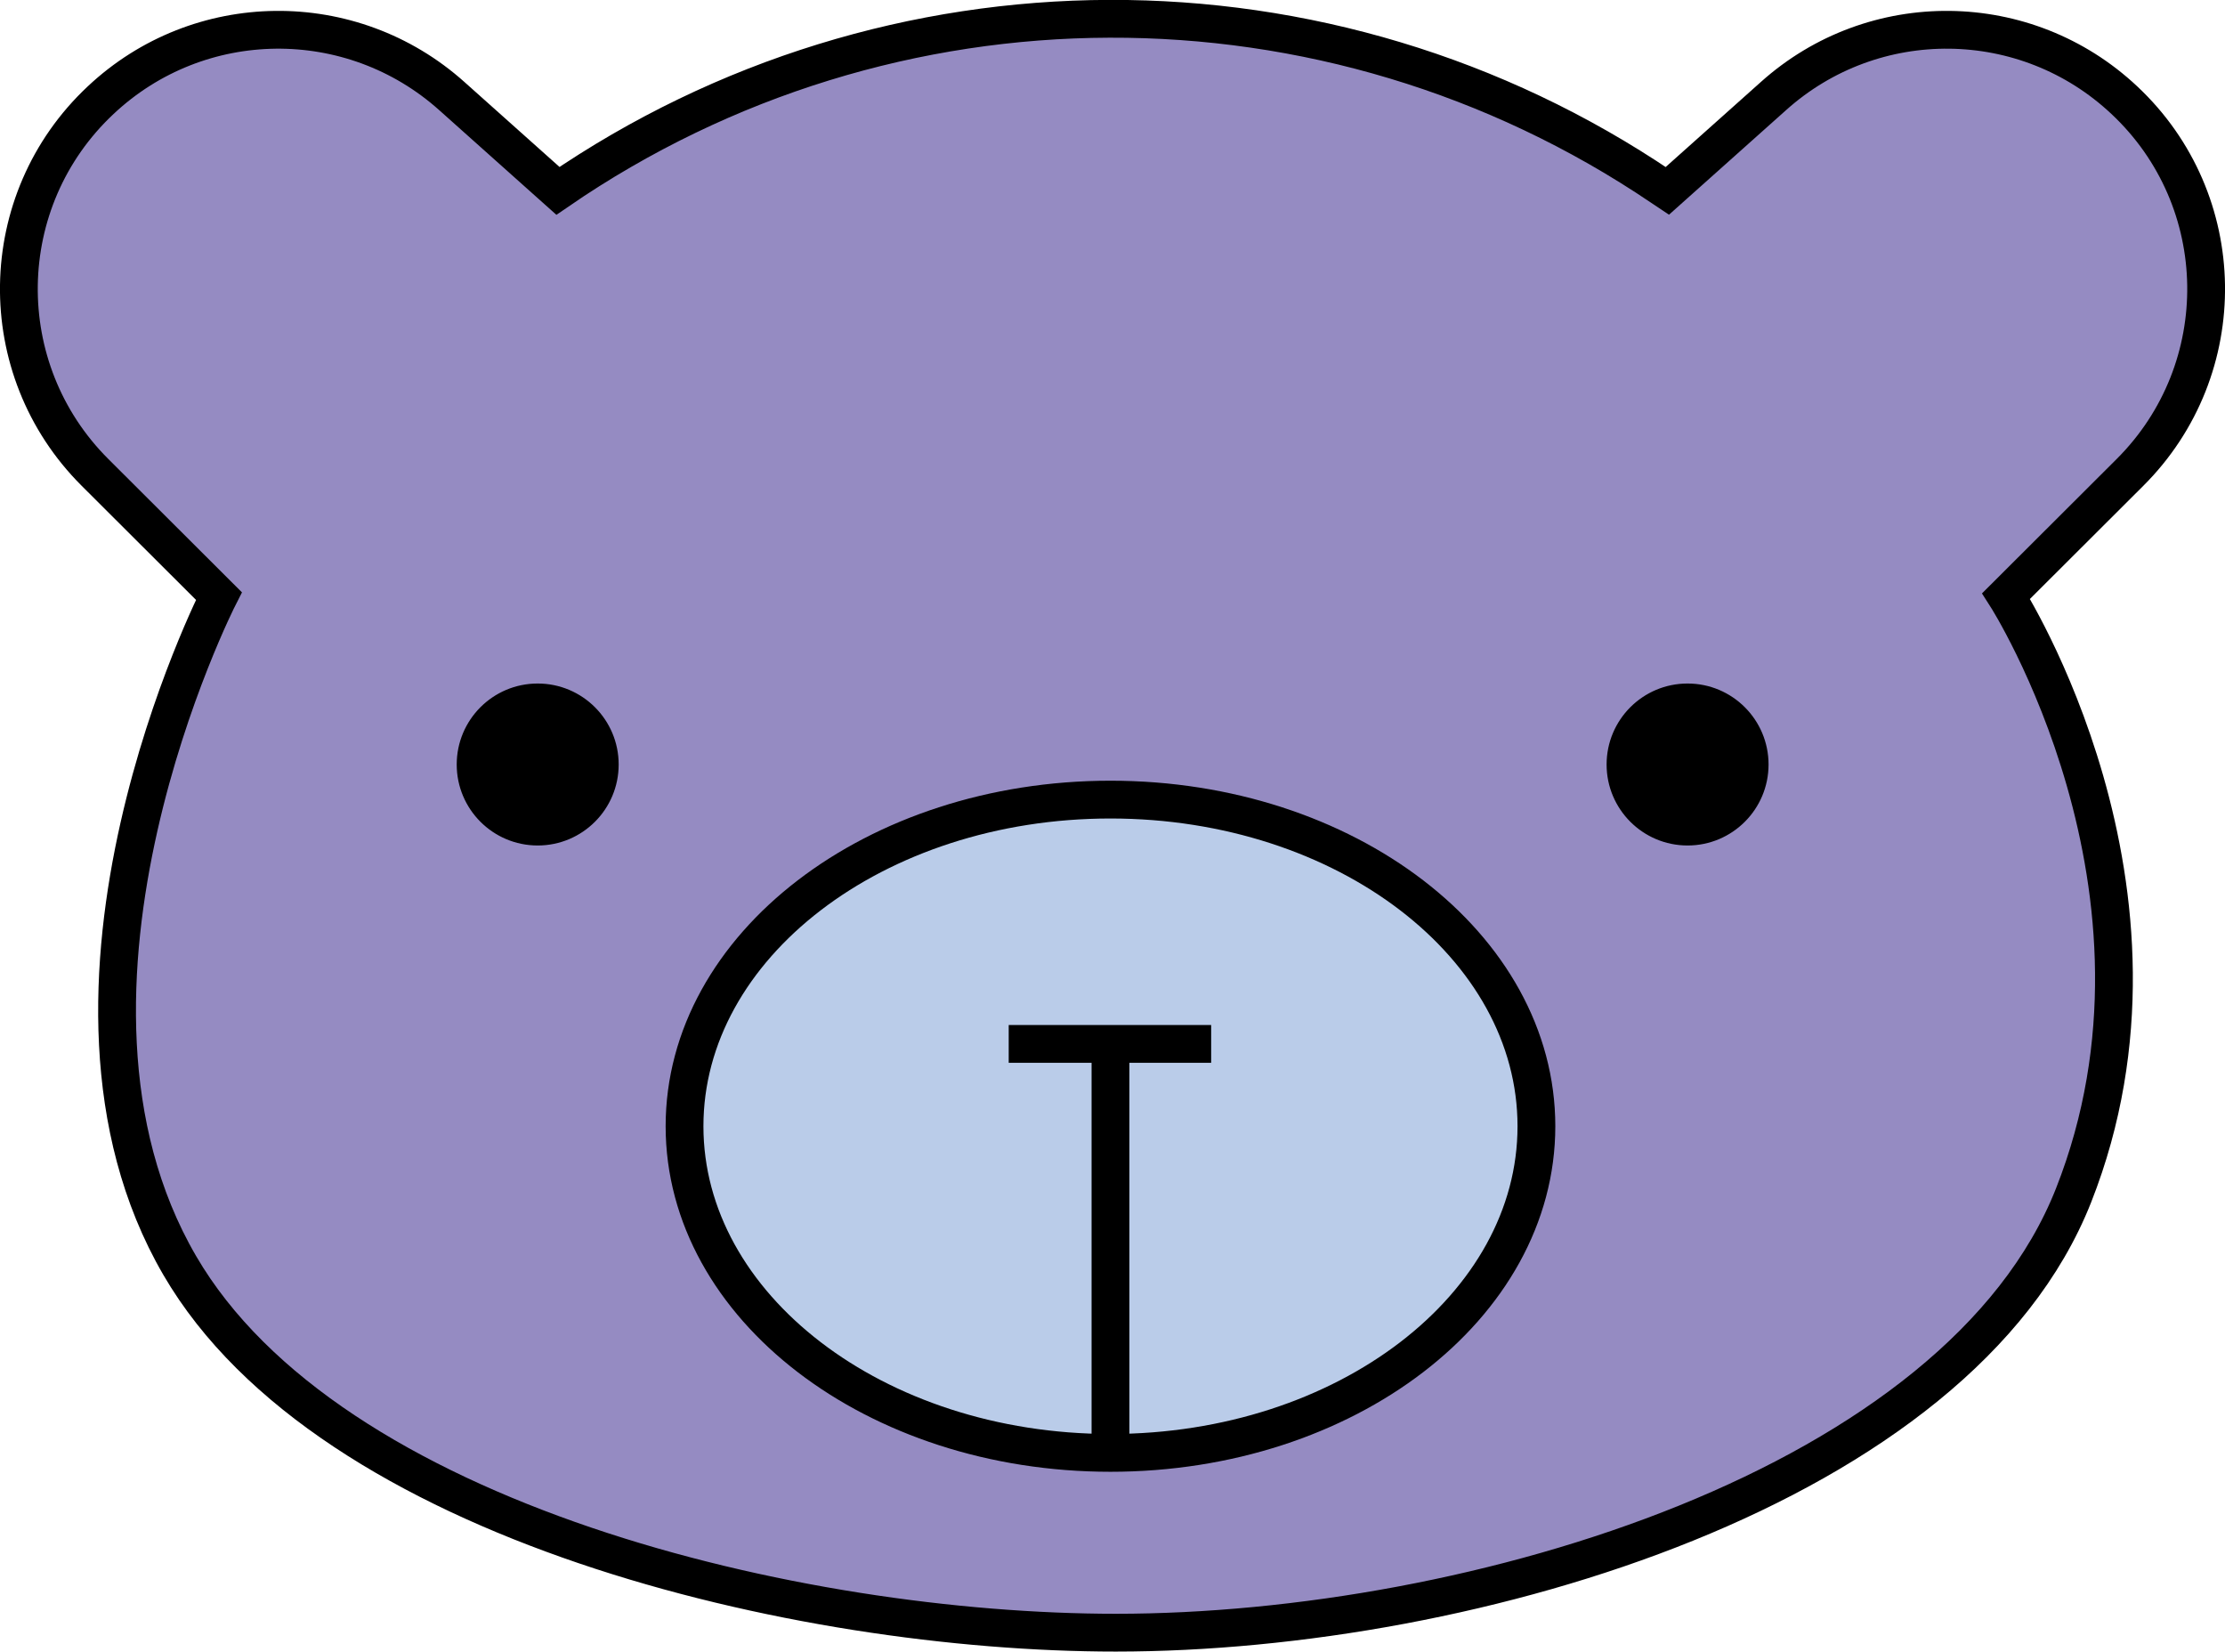
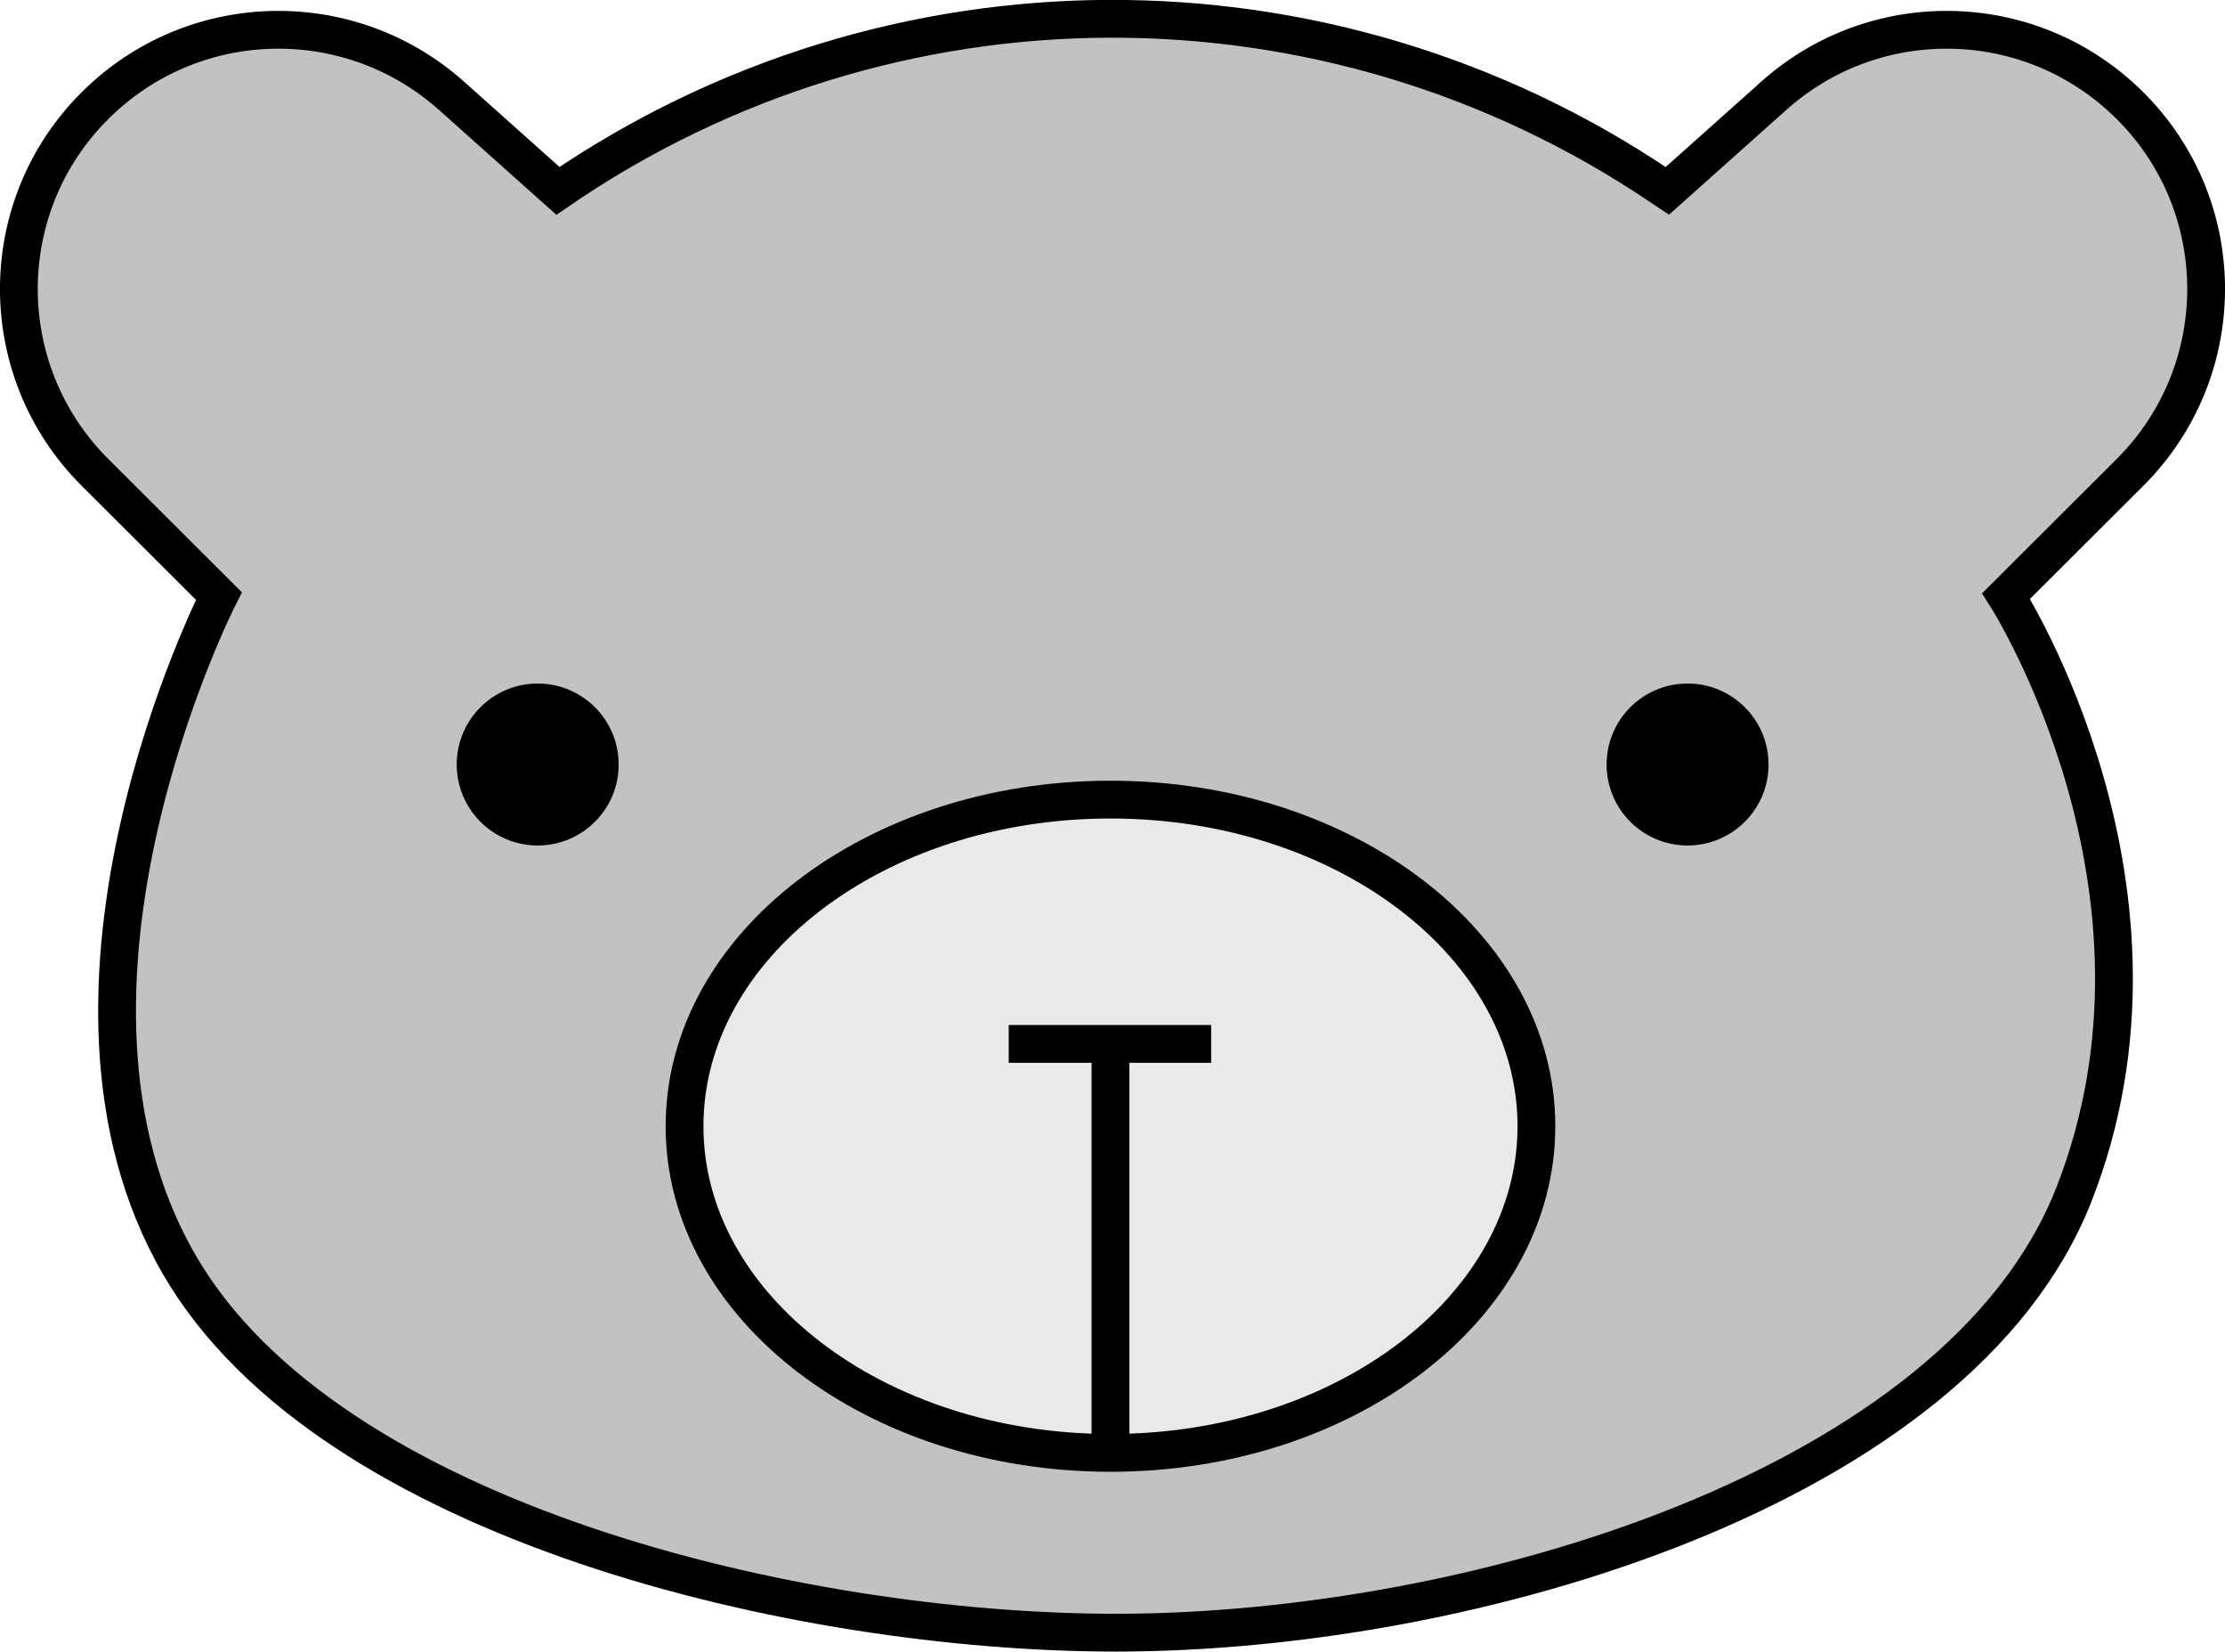
<svg xmlns="http://www.w3.org/2000/svg" version="1.1" id="Layer_2_1_" x="0px" y="0px" viewBox="0 0 824.3 611.8" style="enable-background:new 0 0 824.3 611.8;" xml:space="preserve">
  <style type="text/css">
- 	.st0{fill:#958BC2;stroke:#000000;stroke-width:14;stroke-miterlimit:10;}
+ 	.st0{fill:#C2C2C2;stroke:#000000;stroke-width:14;stroke-miterlimit:10;}
	.st1{stroke:#000000;stroke-width:3;stroke-miterlimit:10;}
- 	.st2{fill:#BACCE9;stroke:#000000;stroke-width:14;stroke-miterlimit:10;}
+ 	.st2{fill:#E9E9E9;stroke:#000000;stroke-width:14;stroke-miterlimit:10;}
	.st3{fill:none;stroke:#000000;stroke-width:14;stroke-miterlimit:10;}
</style>
  <path class="st0" d="M206.7,70.7L206.7,70.7c123.1-84.5,285.3-85,408.9-1.4l2.1,1.4L657,35.6c37.1-33.3,93.6-32.7,130,1.5l0,0  c39.6,37.1,40.5,99.6,2.1,137.9l-45.9,45.8c0,0,69.7,108.7,25,222c-42.5,107.7-221.8,162-354.8,162l0,0  c-117.6,0-291.4-40.9-346.8-136c-59.7-102.5,14.5-248,14.5-248L35.2,175C-3.2,136.7-2.3,74.2,37.3,37.1l0,0  c36.4-34.2,92.9-34.8,130.1-1.5L206.7,70.7z" />
  <circle class="st1" cx="199.2" cy="283.2" r="28.5" />
  <circle class="st1" cx="625.2" cy="283.2" r="28.5" />
  <ellipse class="st2" cx="411.4" cy="417.2" rx="157.8" ry="121" />
  <polyline class="st3" points="411.4,538.2 411.4,386.7 448.7,386.7 373.7,386.7 " />
</svg>
